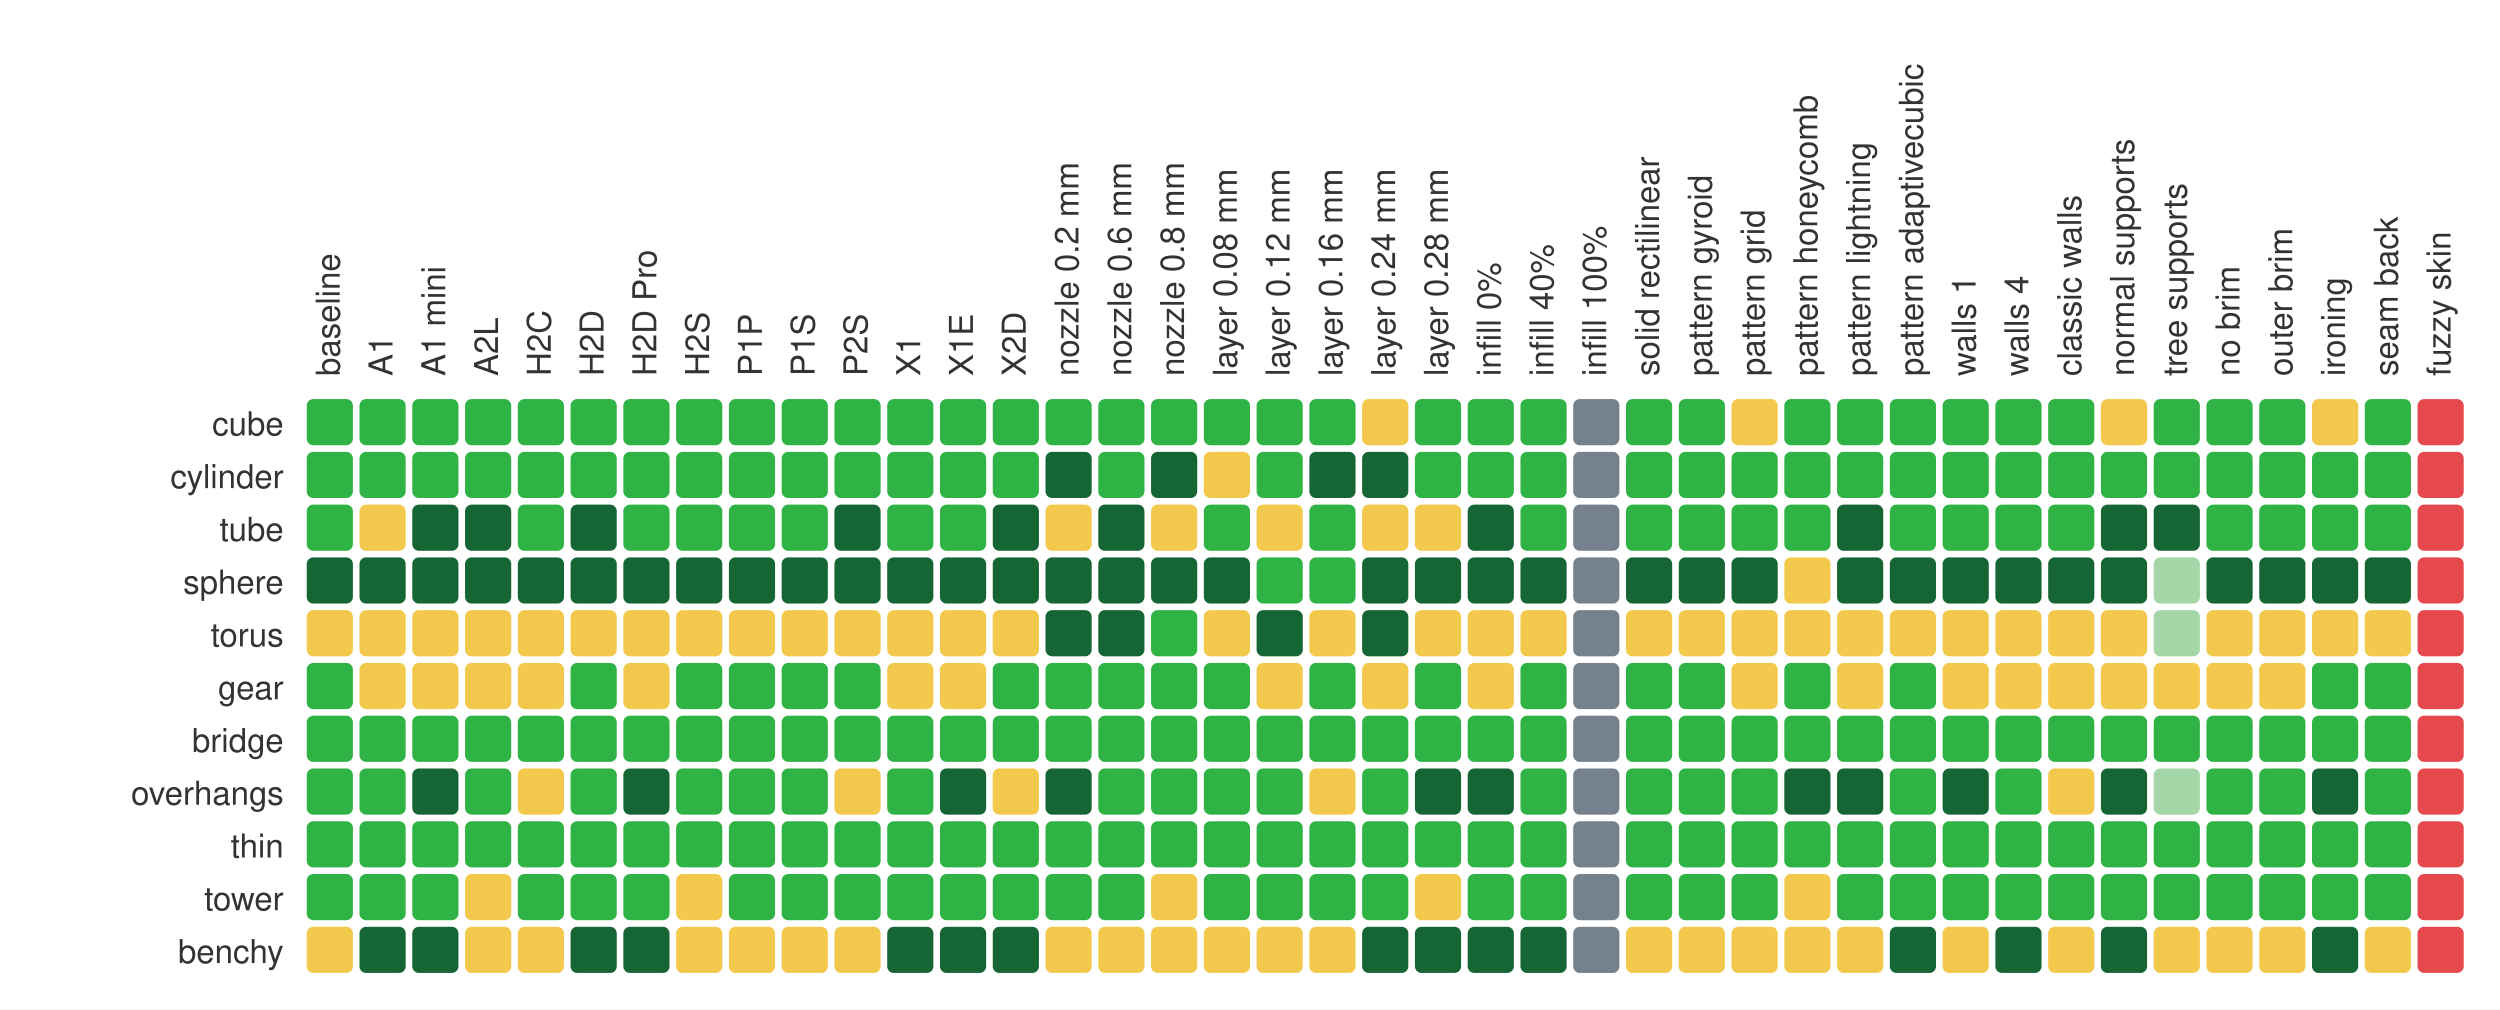
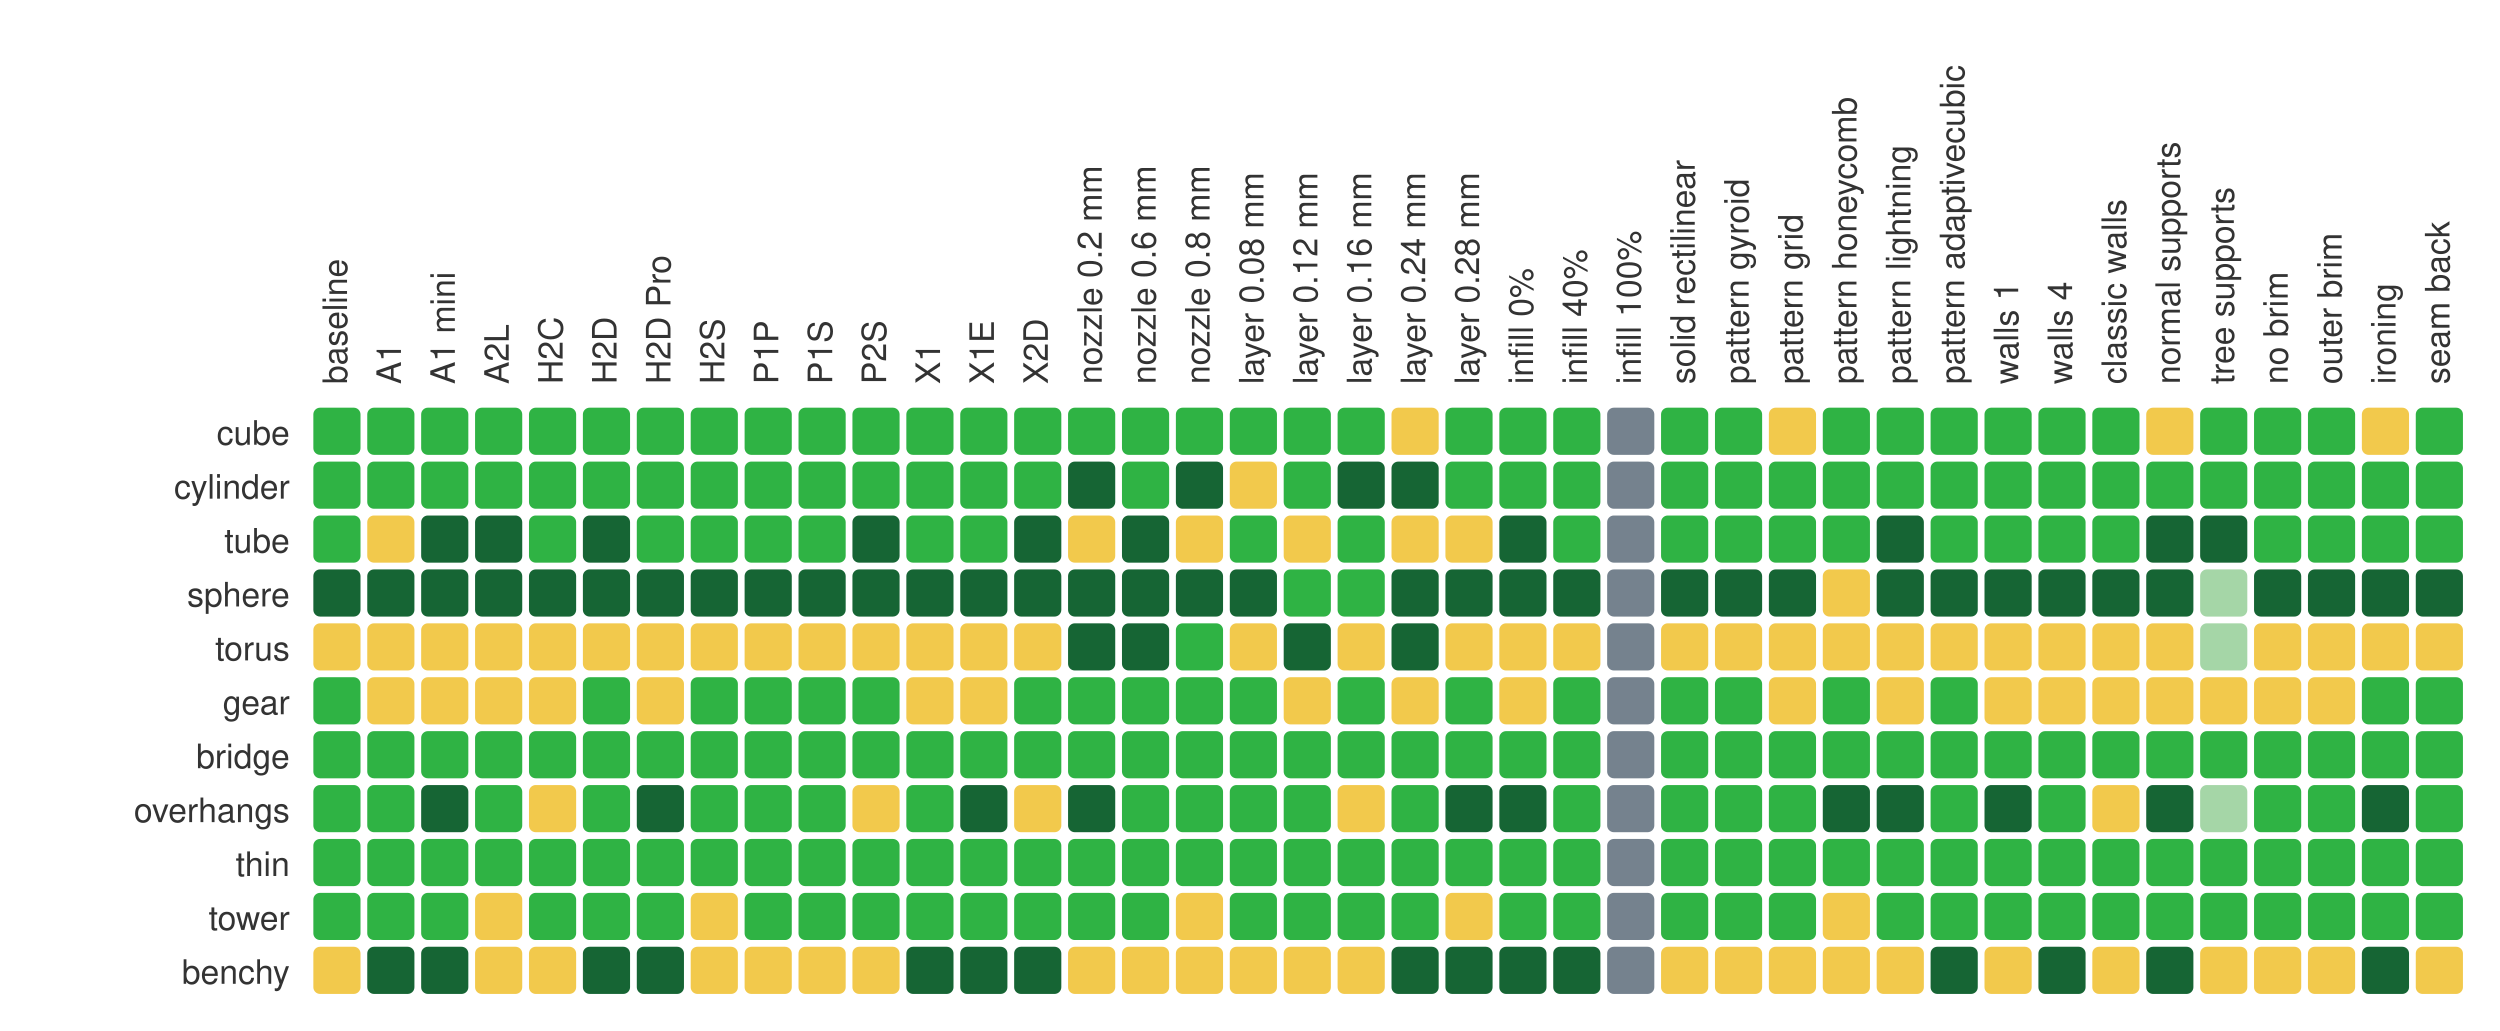
- <svg xmlns="http://www.w3.org/2000/svg" width="758" height="306" font-family="Helvetica,Arial,sans-serif" font-size="10">
-   <rect width="758" height="306" fill="white" />
+ <svg xmlns="http://www.w3.org/2000/svg" width="742" height="306" font-family="Helvetica,Arial,sans-serif" font-size="10">
+   <rect width="742" height="306" fill="white" />
  <text transform="translate(103.0,114) rotate(-90)" fill="#333">baseline</text>
  <text transform="translate(119.0,114) rotate(-90)" fill="#333">A1</text>
  <text transform="translate(135.0,114) rotate(-90)" fill="#333">A1 mini</text>
  <text transform="translate(151.0,114) rotate(-90)" fill="#333">A2L</text>
  <text transform="translate(167.0,114) rotate(-90)" fill="#333">H2C</text>
  <text transform="translate(183.0,114) rotate(-90)" fill="#333">H2D</text>
  <text transform="translate(199.0,114) rotate(-90)" fill="#333">H2D Pro</text>
  <text transform="translate(215.0,114) rotate(-90)" fill="#333">H2S</text>
  <text transform="translate(231.0,114) rotate(-90)" fill="#333">P1P</text>
  <text transform="translate(247.0,114) rotate(-90)" fill="#333">P1S</text>
  <text transform="translate(263.0,114) rotate(-90)" fill="#333">P2S</text>
  <text transform="translate(279.0,114) rotate(-90)" fill="#333">X1</text>
  <text transform="translate(295.0,114) rotate(-90)" fill="#333">X1E</text>
  <text transform="translate(311.0,114) rotate(-90)" fill="#333">X2D</text>
  <text transform="translate(327.0,114) rotate(-90)" fill="#333">nozzle 0.2 mm</text>
  <text transform="translate(343.0,114) rotate(-90)" fill="#333">nozzle 0.6 mm</text>
  <text transform="translate(359.0,114) rotate(-90)" fill="#333">nozzle 0.8 mm</text>
  <text transform="translate(375.0,114) rotate(-90)" fill="#333">layer 0.08 mm</text>
  <text transform="translate(391.0,114) rotate(-90)" fill="#333">layer 0.12 mm</text>
  <text transform="translate(407.0,114) rotate(-90)" fill="#333">layer 0.16 mm</text>
  <text transform="translate(423.0,114) rotate(-90)" fill="#333">layer 0.24 mm</text>
  <text transform="translate(439.0,114) rotate(-90)" fill="#333">layer 0.28 mm</text>
  <text transform="translate(455.0,114) rotate(-90)" fill="#333">infill 0%</text>
  <text transform="translate(471.0,114) rotate(-90)" fill="#333">infill 40%</text>
  <text transform="translate(487.0,114) rotate(-90)" fill="#333">infill 100%</text>
  <text transform="translate(503.0,114) rotate(-90)" fill="#333">solid rectilinear</text>
  <text transform="translate(519.0,114) rotate(-90)" fill="#333">pattern gyroid</text>
  <text transform="translate(535.0,114) rotate(-90)" fill="#333">pattern grid</text>
  <text transform="translate(551.0,114) rotate(-90)" fill="#333">pattern honeycomb</text>
  <text transform="translate(567.0,114) rotate(-90)" fill="#333">pattern lightning</text>
  <text transform="translate(583.0,114) rotate(-90)" fill="#333">pattern adaptivecubic</text>
  <text transform="translate(599.0,114) rotate(-90)" fill="#333">walls 1</text>
  <text transform="translate(615.0,114) rotate(-90)" fill="#333">walls 4</text>
  <text transform="translate(631.0,114) rotate(-90)" fill="#333">classic walls</text>
  <text transform="translate(647.0,114) rotate(-90)" fill="#333">normal supports</text>
  <text transform="translate(663.0,114) rotate(-90)" fill="#333">tree supports</text>
  <text transform="translate(679.0,114) rotate(-90)" fill="#333">no brim</text>
  <text transform="translate(695.0,114) rotate(-90)" fill="#333">outer brim</text>
  <text transform="translate(711.0,114) rotate(-90)" fill="#333">ironing</text>
  <text transform="translate(727.0,114) rotate(-90)" fill="#333">seam back</text>
-   <text transform="translate(743.0,114) rotate(-90)" fill="#333">fuzzy skin</text>
  <text x="86" y="132" text-anchor="end" fill="#333">cube</text>
  <rect x="93" y="121" width="14" height="14" rx="2" fill="#2FB344" />
  <rect x="109" y="121" width="14" height="14" rx="2" fill="#2FB344" />
  <rect x="125" y="121" width="14" height="14" rx="2" fill="#2FB344" />
  <rect x="141" y="121" width="14" height="14" rx="2" fill="#2FB344" />
  <rect x="157" y="121" width="14" height="14" rx="2" fill="#2FB344" />
  <rect x="173" y="121" width="14" height="14" rx="2" fill="#2FB344" />
  <rect x="189" y="121" width="14" height="14" rx="2" fill="#2FB344" />
  <rect x="205" y="121" width="14" height="14" rx="2" fill="#2FB344" />
  <rect x="221" y="121" width="14" height="14" rx="2" fill="#2FB344" />
  <rect x="237" y="121" width="14" height="14" rx="2" fill="#2FB344" />
  <rect x="253" y="121" width="14" height="14" rx="2" fill="#2FB344" />
  <rect x="269" y="121" width="14" height="14" rx="2" fill="#2FB344" />
  <rect x="285" y="121" width="14" height="14" rx="2" fill="#2FB344" />
  <rect x="301" y="121" width="14" height="14" rx="2" fill="#2FB344" />
  <rect x="317" y="121" width="14" height="14" rx="2" fill="#2FB344" />
  <rect x="333" y="121" width="14" height="14" rx="2" fill="#2FB344" />
  <rect x="349" y="121" width="14" height="14" rx="2" fill="#2FB344" />
  <rect x="365" y="121" width="14" height="14" rx="2" fill="#2FB344" />
  <rect x="381" y="121" width="14" height="14" rx="2" fill="#2FB344" />
  <rect x="397" y="121" width="14" height="14" rx="2" fill="#2FB344" />
  <rect x="413" y="121" width="14" height="14" rx="2" fill="#F2C94C" />
  <rect x="429" y="121" width="14" height="14" rx="2" fill="#2FB344" />
  <rect x="445" y="121" width="14" height="14" rx="2" fill="#2FB344" />
  <rect x="461" y="121" width="14" height="14" rx="2" fill="#2FB344" />
  <rect x="477" y="121" width="14" height="14" rx="2" fill="#75828E" />
  <rect x="493" y="121" width="14" height="14" rx="2" fill="#2FB344" />
  <rect x="509" y="121" width="14" height="14" rx="2" fill="#2FB344" />
  <rect x="525" y="121" width="14" height="14" rx="2" fill="#F2C94C" />
  <rect x="541" y="121" width="14" height="14" rx="2" fill="#2FB344" />
  <rect x="557" y="121" width="14" height="14" rx="2" fill="#2FB344" />
  <rect x="573" y="121" width="14" height="14" rx="2" fill="#2FB344" />
  <rect x="589" y="121" width="14" height="14" rx="2" fill="#2FB344" />
  <rect x="605" y="121" width="14" height="14" rx="2" fill="#2FB344" />
  <rect x="621" y="121" width="14" height="14" rx="2" fill="#2FB344" />
  <rect x="637" y="121" width="14" height="14" rx="2" fill="#F2C94C" />
  <rect x="653" y="121" width="14" height="14" rx="2" fill="#2FB344" />
  <rect x="669" y="121" width="14" height="14" rx="2" fill="#2FB344" />
  <rect x="685" y="121" width="14" height="14" rx="2" fill="#2FB344" />
  <rect x="701" y="121" width="14" height="14" rx="2" fill="#F2C94C" />
  <rect x="717" y="121" width="14" height="14" rx="2" fill="#2FB344" />
-   <rect x="733" y="121" width="14" height="14" rx="2" fill="#E5484D" />
  <text x="86" y="148" text-anchor="end" fill="#333">cylinder</text>
  <rect x="93" y="137" width="14" height="14" rx="2" fill="#2FB344" />
  <rect x="109" y="137" width="14" height="14" rx="2" fill="#2FB344" />
  <rect x="125" y="137" width="14" height="14" rx="2" fill="#2FB344" />
  <rect x="141" y="137" width="14" height="14" rx="2" fill="#2FB344" />
  <rect x="157" y="137" width="14" height="14" rx="2" fill="#2FB344" />
  <rect x="173" y="137" width="14" height="14" rx="2" fill="#2FB344" />
  <rect x="189" y="137" width="14" height="14" rx="2" fill="#2FB344" />
  <rect x="205" y="137" width="14" height="14" rx="2" fill="#2FB344" />
  <rect x="221" y="137" width="14" height="14" rx="2" fill="#2FB344" />
  <rect x="237" y="137" width="14" height="14" rx="2" fill="#2FB344" />
  <rect x="253" y="137" width="14" height="14" rx="2" fill="#2FB344" />
  <rect x="269" y="137" width="14" height="14" rx="2" fill="#2FB344" />
  <rect x="285" y="137" width="14" height="14" rx="2" fill="#2FB344" />
  <rect x="301" y="137" width="14" height="14" rx="2" fill="#2FB344" />
  <rect x="317" y="137" width="14" height="14" rx="2" fill="#166534" />
  <rect x="333" y="137" width="14" height="14" rx="2" fill="#2FB344" />
  <rect x="349" y="137" width="14" height="14" rx="2" fill="#166534" />
  <rect x="365" y="137" width="14" height="14" rx="2" fill="#F2C94C" />
  <rect x="381" y="137" width="14" height="14" rx="2" fill="#2FB344" />
  <rect x="397" y="137" width="14" height="14" rx="2" fill="#166534" />
  <rect x="413" y="137" width="14" height="14" rx="2" fill="#166534" />
  <rect x="429" y="137" width="14" height="14" rx="2" fill="#2FB344" />
  <rect x="445" y="137" width="14" height="14" rx="2" fill="#2FB344" />
  <rect x="461" y="137" width="14" height="14" rx="2" fill="#2FB344" />
  <rect x="477" y="137" width="14" height="14" rx="2" fill="#75828E" />
  <rect x="493" y="137" width="14" height="14" rx="2" fill="#2FB344" />
  <rect x="509" y="137" width="14" height="14" rx="2" fill="#2FB344" />
  <rect x="525" y="137" width="14" height="14" rx="2" fill="#2FB344" />
  <rect x="541" y="137" width="14" height="14" rx="2" fill="#2FB344" />
  <rect x="557" y="137" width="14" height="14" rx="2" fill="#2FB344" />
  <rect x="573" y="137" width="14" height="14" rx="2" fill="#2FB344" />
  <rect x="589" y="137" width="14" height="14" rx="2" fill="#2FB344" />
  <rect x="605" y="137" width="14" height="14" rx="2" fill="#2FB344" />
  <rect x="621" y="137" width="14" height="14" rx="2" fill="#2FB344" />
  <rect x="637" y="137" width="14" height="14" rx="2" fill="#2FB344" />
  <rect x="653" y="137" width="14" height="14" rx="2" fill="#2FB344" />
  <rect x="669" y="137" width="14" height="14" rx="2" fill="#2FB344" />
  <rect x="685" y="137" width="14" height="14" rx="2" fill="#2FB344" />
  <rect x="701" y="137" width="14" height="14" rx="2" fill="#2FB344" />
  <rect x="717" y="137" width="14" height="14" rx="2" fill="#2FB344" />
-   <rect x="733" y="137" width="14" height="14" rx="2" fill="#E5484D" />
  <text x="86" y="164" text-anchor="end" fill="#333">tube</text>
  <rect x="93" y="153" width="14" height="14" rx="2" fill="#2FB344" />
  <rect x="109" y="153" width="14" height="14" rx="2" fill="#F2C94C" />
  <rect x="125" y="153" width="14" height="14" rx="2" fill="#166534" />
  <rect x="141" y="153" width="14" height="14" rx="2" fill="#166534" />
  <rect x="157" y="153" width="14" height="14" rx="2" fill="#2FB344" />
  <rect x="173" y="153" width="14" height="14" rx="2" fill="#166534" />
  <rect x="189" y="153" width="14" height="14" rx="2" fill="#2FB344" />
  <rect x="205" y="153" width="14" height="14" rx="2" fill="#2FB344" />
  <rect x="221" y="153" width="14" height="14" rx="2" fill="#2FB344" />
  <rect x="237" y="153" width="14" height="14" rx="2" fill="#2FB344" />
  <rect x="253" y="153" width="14" height="14" rx="2" fill="#166534" />
  <rect x="269" y="153" width="14" height="14" rx="2" fill="#2FB344" />
  <rect x="285" y="153" width="14" height="14" rx="2" fill="#2FB344" />
  <rect x="301" y="153" width="14" height="14" rx="2" fill="#166534" />
  <rect x="317" y="153" width="14" height="14" rx="2" fill="#F2C94C" />
  <rect x="333" y="153" width="14" height="14" rx="2" fill="#166534" />
  <rect x="349" y="153" width="14" height="14" rx="2" fill="#F2C94C" />
  <rect x="365" y="153" width="14" height="14" rx="2" fill="#2FB344" />
  <rect x="381" y="153" width="14" height="14" rx="2" fill="#F2C94C" />
  <rect x="397" y="153" width="14" height="14" rx="2" fill="#2FB344" />
  <rect x="413" y="153" width="14" height="14" rx="2" fill="#F2C94C" />
  <rect x="429" y="153" width="14" height="14" rx="2" fill="#F2C94C" />
  <rect x="445" y="153" width="14" height="14" rx="2" fill="#166534" />
  <rect x="461" y="153" width="14" height="14" rx="2" fill="#2FB344" />
  <rect x="477" y="153" width="14" height="14" rx="2" fill="#75828E" />
  <rect x="493" y="153" width="14" height="14" rx="2" fill="#2FB344" />
  <rect x="509" y="153" width="14" height="14" rx="2" fill="#2FB344" />
  <rect x="525" y="153" width="14" height="14" rx="2" fill="#2FB344" />
  <rect x="541" y="153" width="14" height="14" rx="2" fill="#2FB344" />
  <rect x="557" y="153" width="14" height="14" rx="2" fill="#166534" />
  <rect x="573" y="153" width="14" height="14" rx="2" fill="#2FB344" />
  <rect x="589" y="153" width="14" height="14" rx="2" fill="#2FB344" />
  <rect x="605" y="153" width="14" height="14" rx="2" fill="#2FB344" />
  <rect x="621" y="153" width="14" height="14" rx="2" fill="#2FB344" />
  <rect x="637" y="153" width="14" height="14" rx="2" fill="#166534" />
  <rect x="653" y="153" width="14" height="14" rx="2" fill="#166534" />
  <rect x="669" y="153" width="14" height="14" rx="2" fill="#2FB344" />
  <rect x="685" y="153" width="14" height="14" rx="2" fill="#2FB344" />
  <rect x="701" y="153" width="14" height="14" rx="2" fill="#2FB344" />
  <rect x="717" y="153" width="14" height="14" rx="2" fill="#2FB344" />
-   <rect x="733" y="153" width="14" height="14" rx="2" fill="#E5484D" />
  <text x="86" y="180" text-anchor="end" fill="#333">sphere</text>
  <rect x="93" y="169" width="14" height="14" rx="2" fill="#166534" />
  <rect x="109" y="169" width="14" height="14" rx="2" fill="#166534" />
  <rect x="125" y="169" width="14" height="14" rx="2" fill="#166534" />
  <rect x="141" y="169" width="14" height="14" rx="2" fill="#166534" />
  <rect x="157" y="169" width="14" height="14" rx="2" fill="#166534" />
  <rect x="173" y="169" width="14" height="14" rx="2" fill="#166534" />
  <rect x="189" y="169" width="14" height="14" rx="2" fill="#166534" />
  <rect x="205" y="169" width="14" height="14" rx="2" fill="#166534" />
  <rect x="221" y="169" width="14" height="14" rx="2" fill="#166534" />
  <rect x="237" y="169" width="14" height="14" rx="2" fill="#166534" />
  <rect x="253" y="169" width="14" height="14" rx="2" fill="#166534" />
  <rect x="269" y="169" width="14" height="14" rx="2" fill="#166534" />
  <rect x="285" y="169" width="14" height="14" rx="2" fill="#166534" />
  <rect x="301" y="169" width="14" height="14" rx="2" fill="#166534" />
  <rect x="317" y="169" width="14" height="14" rx="2" fill="#166534" />
  <rect x="333" y="169" width="14" height="14" rx="2" fill="#166534" />
  <rect x="349" y="169" width="14" height="14" rx="2" fill="#166534" />
  <rect x="365" y="169" width="14" height="14" rx="2" fill="#166534" />
  <rect x="381" y="169" width="14" height="14" rx="2" fill="#2FB344" />
  <rect x="397" y="169" width="14" height="14" rx="2" fill="#2FB344" />
  <rect x="413" y="169" width="14" height="14" rx="2" fill="#166534" />
  <rect x="429" y="169" width="14" height="14" rx="2" fill="#166534" />
  <rect x="445" y="169" width="14" height="14" rx="2" fill="#166534" />
  <rect x="461" y="169" width="14" height="14" rx="2" fill="#166534" />
  <rect x="477" y="169" width="14" height="14" rx="2" fill="#75828E" />
  <rect x="493" y="169" width="14" height="14" rx="2" fill="#166534" />
  <rect x="509" y="169" width="14" height="14" rx="2" fill="#166534" />
  <rect x="525" y="169" width="14" height="14" rx="2" fill="#166534" />
  <rect x="541" y="169" width="14" height="14" rx="2" fill="#F2C94C" />
  <rect x="557" y="169" width="14" height="14" rx="2" fill="#166534" />
  <rect x="573" y="169" width="14" height="14" rx="2" fill="#166534" />
  <rect x="589" y="169" width="14" height="14" rx="2" fill="#166534" />
  <rect x="605" y="169" width="14" height="14" rx="2" fill="#166534" />
  <rect x="621" y="169" width="14" height="14" rx="2" fill="#166534" />
  <rect x="637" y="169" width="14" height="14" rx="2" fill="#166534" />
  <rect x="653" y="169" width="14" height="14" rx="2" fill="#A5D6A7" />
  <rect x="669" y="169" width="14" height="14" rx="2" fill="#166534" />
  <rect x="685" y="169" width="14" height="14" rx="2" fill="#166534" />
  <rect x="701" y="169" width="14" height="14" rx="2" fill="#166534" />
  <rect x="717" y="169" width="14" height="14" rx="2" fill="#166534" />
-   <rect x="733" y="169" width="14" height="14" rx="2" fill="#E5484D" />
  <text x="86" y="196" text-anchor="end" fill="#333">torus</text>
  <rect x="93" y="185" width="14" height="14" rx="2" fill="#F2C94C" />
  <rect x="109" y="185" width="14" height="14" rx="2" fill="#F2C94C" />
  <rect x="125" y="185" width="14" height="14" rx="2" fill="#F2C94C" />
  <rect x="141" y="185" width="14" height="14" rx="2" fill="#F2C94C" />
  <rect x="157" y="185" width="14" height="14" rx="2" fill="#F2C94C" />
  <rect x="173" y="185" width="14" height="14" rx="2" fill="#F2C94C" />
  <rect x="189" y="185" width="14" height="14" rx="2" fill="#F2C94C" />
  <rect x="205" y="185" width="14" height="14" rx="2" fill="#F2C94C" />
  <rect x="221" y="185" width="14" height="14" rx="2" fill="#F2C94C" />
  <rect x="237" y="185" width="14" height="14" rx="2" fill="#F2C94C" />
  <rect x="253" y="185" width="14" height="14" rx="2" fill="#F2C94C" />
  <rect x="269" y="185" width="14" height="14" rx="2" fill="#F2C94C" />
  <rect x="285" y="185" width="14" height="14" rx="2" fill="#F2C94C" />
  <rect x="301" y="185" width="14" height="14" rx="2" fill="#F2C94C" />
  <rect x="317" y="185" width="14" height="14" rx="2" fill="#166534" />
  <rect x="333" y="185" width="14" height="14" rx="2" fill="#166534" />
  <rect x="349" y="185" width="14" height="14" rx="2" fill="#2FB344" />
  <rect x="365" y="185" width="14" height="14" rx="2" fill="#F2C94C" />
  <rect x="381" y="185" width="14" height="14" rx="2" fill="#166534" />
  <rect x="397" y="185" width="14" height="14" rx="2" fill="#F2C94C" />
  <rect x="413" y="185" width="14" height="14" rx="2" fill="#166534" />
  <rect x="429" y="185" width="14" height="14" rx="2" fill="#F2C94C" />
  <rect x="445" y="185" width="14" height="14" rx="2" fill="#F2C94C" />
  <rect x="461" y="185" width="14" height="14" rx="2" fill="#F2C94C" />
  <rect x="477" y="185" width="14" height="14" rx="2" fill="#75828E" />
  <rect x="493" y="185" width="14" height="14" rx="2" fill="#F2C94C" />
  <rect x="509" y="185" width="14" height="14" rx="2" fill="#F2C94C" />
  <rect x="525" y="185" width="14" height="14" rx="2" fill="#F2C94C" />
  <rect x="541" y="185" width="14" height="14" rx="2" fill="#F2C94C" />
  <rect x="557" y="185" width="14" height="14" rx="2" fill="#F2C94C" />
  <rect x="573" y="185" width="14" height="14" rx="2" fill="#F2C94C" />
  <rect x="589" y="185" width="14" height="14" rx="2" fill="#F2C94C" />
  <rect x="605" y="185" width="14" height="14" rx="2" fill="#F2C94C" />
  <rect x="621" y="185" width="14" height="14" rx="2" fill="#F2C94C" />
  <rect x="637" y="185" width="14" height="14" rx="2" fill="#F2C94C" />
  <rect x="653" y="185" width="14" height="14" rx="2" fill="#A5D6A7" />
  <rect x="669" y="185" width="14" height="14" rx="2" fill="#F2C94C" />
  <rect x="685" y="185" width="14" height="14" rx="2" fill="#F2C94C" />
  <rect x="701" y="185" width="14" height="14" rx="2" fill="#F2C94C" />
  <rect x="717" y="185" width="14" height="14" rx="2" fill="#F2C94C" />
-   <rect x="733" y="185" width="14" height="14" rx="2" fill="#E5484D" />
  <text x="86" y="212" text-anchor="end" fill="#333">gear</text>
  <rect x="93" y="201" width="14" height="14" rx="2" fill="#2FB344" />
  <rect x="109" y="201" width="14" height="14" rx="2" fill="#F2C94C" />
  <rect x="125" y="201" width="14" height="14" rx="2" fill="#F2C94C" />
  <rect x="141" y="201" width="14" height="14" rx="2" fill="#F2C94C" />
  <rect x="157" y="201" width="14" height="14" rx="2" fill="#F2C94C" />
  <rect x="173" y="201" width="14" height="14" rx="2" fill="#2FB344" />
  <rect x="189" y="201" width="14" height="14" rx="2" fill="#F2C94C" />
  <rect x="205" y="201" width="14" height="14" rx="2" fill="#2FB344" />
  <rect x="221" y="201" width="14" height="14" rx="2" fill="#2FB344" />
  <rect x="237" y="201" width="14" height="14" rx="2" fill="#2FB344" />
  <rect x="253" y="201" width="14" height="14" rx="2" fill="#2FB344" />
  <rect x="269" y="201" width="14" height="14" rx="2" fill="#F2C94C" />
  <rect x="285" y="201" width="14" height="14" rx="2" fill="#F2C94C" />
  <rect x="301" y="201" width="14" height="14" rx="2" fill="#2FB344" />
  <rect x="317" y="201" width="14" height="14" rx="2" fill="#2FB344" />
  <rect x="333" y="201" width="14" height="14" rx="2" fill="#2FB344" />
  <rect x="349" y="201" width="14" height="14" rx="2" fill="#2FB344" />
  <rect x="365" y="201" width="14" height="14" rx="2" fill="#2FB344" />
  <rect x="381" y="201" width="14" height="14" rx="2" fill="#F2C94C" />
  <rect x="397" y="201" width="14" height="14" rx="2" fill="#2FB344" />
  <rect x="413" y="201" width="14" height="14" rx="2" fill="#F2C94C" />
  <rect x="429" y="201" width="14" height="14" rx="2" fill="#2FB344" />
  <rect x="445" y="201" width="14" height="14" rx="2" fill="#F2C94C" />
  <rect x="461" y="201" width="14" height="14" rx="2" fill="#2FB344" />
  <rect x="477" y="201" width="14" height="14" rx="2" fill="#75828E" />
  <rect x="493" y="201" width="14" height="14" rx="2" fill="#2FB344" />
  <rect x="509" y="201" width="14" height="14" rx="2" fill="#2FB344" />
  <rect x="525" y="201" width="14" height="14" rx="2" fill="#F2C94C" />
  <rect x="541" y="201" width="14" height="14" rx="2" fill="#2FB344" />
  <rect x="557" y="201" width="14" height="14" rx="2" fill="#F2C94C" />
  <rect x="573" y="201" width="14" height="14" rx="2" fill="#2FB344" />
  <rect x="589" y="201" width="14" height="14" rx="2" fill="#F2C94C" />
  <rect x="605" y="201" width="14" height="14" rx="2" fill="#F2C94C" />
  <rect x="621" y="201" width="14" height="14" rx="2" fill="#F2C94C" />
  <rect x="637" y="201" width="14" height="14" rx="2" fill="#F2C94C" />
  <rect x="653" y="201" width="14" height="14" rx="2" fill="#F2C94C" />
  <rect x="669" y="201" width="14" height="14" rx="2" fill="#F2C94C" />
  <rect x="685" y="201" width="14" height="14" rx="2" fill="#F2C94C" />
  <rect x="701" y="201" width="14" height="14" rx="2" fill="#2FB344" />
  <rect x="717" y="201" width="14" height="14" rx="2" fill="#2FB344" />
-   <rect x="733" y="201" width="14" height="14" rx="2" fill="#E5484D" />
  <text x="86" y="228" text-anchor="end" fill="#333">bridge</text>
  <rect x="93" y="217" width="14" height="14" rx="2" fill="#2FB344" />
  <rect x="109" y="217" width="14" height="14" rx="2" fill="#2FB344" />
  <rect x="125" y="217" width="14" height="14" rx="2" fill="#2FB344" />
  <rect x="141" y="217" width="14" height="14" rx="2" fill="#2FB344" />
  <rect x="157" y="217" width="14" height="14" rx="2" fill="#2FB344" />
  <rect x="173" y="217" width="14" height="14" rx="2" fill="#2FB344" />
  <rect x="189" y="217" width="14" height="14" rx="2" fill="#2FB344" />
  <rect x="205" y="217" width="14" height="14" rx="2" fill="#2FB344" />
  <rect x="221" y="217" width="14" height="14" rx="2" fill="#2FB344" />
  <rect x="237" y="217" width="14" height="14" rx="2" fill="#2FB344" />
  <rect x="253" y="217" width="14" height="14" rx="2" fill="#2FB344" />
  <rect x="269" y="217" width="14" height="14" rx="2" fill="#2FB344" />
  <rect x="285" y="217" width="14" height="14" rx="2" fill="#2FB344" />
  <rect x="301" y="217" width="14" height="14" rx="2" fill="#2FB344" />
  <rect x="317" y="217" width="14" height="14" rx="2" fill="#2FB344" />
  <rect x="333" y="217" width="14" height="14" rx="2" fill="#2FB344" />
  <rect x="349" y="217" width="14" height="14" rx="2" fill="#2FB344" />
  <rect x="365" y="217" width="14" height="14" rx="2" fill="#2FB344" />
  <rect x="381" y="217" width="14" height="14" rx="2" fill="#2FB344" />
  <rect x="397" y="217" width="14" height="14" rx="2" fill="#2FB344" />
  <rect x="413" y="217" width="14" height="14" rx="2" fill="#2FB344" />
  <rect x="429" y="217" width="14" height="14" rx="2" fill="#2FB344" />
  <rect x="445" y="217" width="14" height="14" rx="2" fill="#2FB344" />
  <rect x="461" y="217" width="14" height="14" rx="2" fill="#2FB344" />
  <rect x="477" y="217" width="14" height="14" rx="2" fill="#75828E" />
  <rect x="493" y="217" width="14" height="14" rx="2" fill="#2FB344" />
  <rect x="509" y="217" width="14" height="14" rx="2" fill="#2FB344" />
  <rect x="525" y="217" width="14" height="14" rx="2" fill="#2FB344" />
  <rect x="541" y="217" width="14" height="14" rx="2" fill="#2FB344" />
  <rect x="557" y="217" width="14" height="14" rx="2" fill="#2FB344" />
  <rect x="573" y="217" width="14" height="14" rx="2" fill="#2FB344" />
  <rect x="589" y="217" width="14" height="14" rx="2" fill="#2FB344" />
  <rect x="605" y="217" width="14" height="14" rx="2" fill="#2FB344" />
  <rect x="621" y="217" width="14" height="14" rx="2" fill="#2FB344" />
  <rect x="637" y="217" width="14" height="14" rx="2" fill="#2FB344" />
  <rect x="653" y="217" width="14" height="14" rx="2" fill="#2FB344" />
  <rect x="669" y="217" width="14" height="14" rx="2" fill="#2FB344" />
  <rect x="685" y="217" width="14" height="14" rx="2" fill="#2FB344" />
  <rect x="701" y="217" width="14" height="14" rx="2" fill="#2FB344" />
  <rect x="717" y="217" width="14" height="14" rx="2" fill="#2FB344" />
-   <rect x="733" y="217" width="14" height="14" rx="2" fill="#E5484D" />
  <text x="86" y="244" text-anchor="end" fill="#333">overhangs</text>
  <rect x="93" y="233" width="14" height="14" rx="2" fill="#2FB344" />
  <rect x="109" y="233" width="14" height="14" rx="2" fill="#2FB344" />
  <rect x="125" y="233" width="14" height="14" rx="2" fill="#166534" />
  <rect x="141" y="233" width="14" height="14" rx="2" fill="#2FB344" />
  <rect x="157" y="233" width="14" height="14" rx="2" fill="#F2C94C" />
  <rect x="173" y="233" width="14" height="14" rx="2" fill="#2FB344" />
  <rect x="189" y="233" width="14" height="14" rx="2" fill="#166534" />
  <rect x="205" y="233" width="14" height="14" rx="2" fill="#2FB344" />
  <rect x="221" y="233" width="14" height="14" rx="2" fill="#2FB344" />
  <rect x="237" y="233" width="14" height="14" rx="2" fill="#2FB344" />
  <rect x="253" y="233" width="14" height="14" rx="2" fill="#F2C94C" />
  <rect x="269" y="233" width="14" height="14" rx="2" fill="#2FB344" />
  <rect x="285" y="233" width="14" height="14" rx="2" fill="#166534" />
  <rect x="301" y="233" width="14" height="14" rx="2" fill="#F2C94C" />
  <rect x="317" y="233" width="14" height="14" rx="2" fill="#166534" />
  <rect x="333" y="233" width="14" height="14" rx="2" fill="#2FB344" />
  <rect x="349" y="233" width="14" height="14" rx="2" fill="#2FB344" />
  <rect x="365" y="233" width="14" height="14" rx="2" fill="#2FB344" />
  <rect x="381" y="233" width="14" height="14" rx="2" fill="#2FB344" />
  <rect x="397" y="233" width="14" height="14" rx="2" fill="#F2C94C" />
  <rect x="413" y="233" width="14" height="14" rx="2" fill="#2FB344" />
  <rect x="429" y="233" width="14" height="14" rx="2" fill="#166534" />
  <rect x="445" y="233" width="14" height="14" rx="2" fill="#166534" />
  <rect x="461" y="233" width="14" height="14" rx="2" fill="#2FB344" />
  <rect x="477" y="233" width="14" height="14" rx="2" fill="#75828E" />
  <rect x="493" y="233" width="14" height="14" rx="2" fill="#2FB344" />
  <rect x="509" y="233" width="14" height="14" rx="2" fill="#2FB344" />
  <rect x="525" y="233" width="14" height="14" rx="2" fill="#2FB344" />
  <rect x="541" y="233" width="14" height="14" rx="2" fill="#166534" />
  <rect x="557" y="233" width="14" height="14" rx="2" fill="#166534" />
  <rect x="573" y="233" width="14" height="14" rx="2" fill="#2FB344" />
  <rect x="589" y="233" width="14" height="14" rx="2" fill="#166534" />
  <rect x="605" y="233" width="14" height="14" rx="2" fill="#2FB344" />
  <rect x="621" y="233" width="14" height="14" rx="2" fill="#F2C94C" />
  <rect x="637" y="233" width="14" height="14" rx="2" fill="#166534" />
  <rect x="653" y="233" width="14" height="14" rx="2" fill="#A5D6A7" />
  <rect x="669" y="233" width="14" height="14" rx="2" fill="#2FB344" />
  <rect x="685" y="233" width="14" height="14" rx="2" fill="#2FB344" />
  <rect x="701" y="233" width="14" height="14" rx="2" fill="#166534" />
  <rect x="717" y="233" width="14" height="14" rx="2" fill="#2FB344" />
-   <rect x="733" y="233" width="14" height="14" rx="2" fill="#E5484D" />
  <text x="86" y="260" text-anchor="end" fill="#333">thin</text>
  <rect x="93" y="249" width="14" height="14" rx="2" fill="#2FB344" />
  <rect x="109" y="249" width="14" height="14" rx="2" fill="#2FB344" />
  <rect x="125" y="249" width="14" height="14" rx="2" fill="#2FB344" />
  <rect x="141" y="249" width="14" height="14" rx="2" fill="#2FB344" />
  <rect x="157" y="249" width="14" height="14" rx="2" fill="#2FB344" />
  <rect x="173" y="249" width="14" height="14" rx="2" fill="#2FB344" />
  <rect x="189" y="249" width="14" height="14" rx="2" fill="#2FB344" />
  <rect x="205" y="249" width="14" height="14" rx="2" fill="#2FB344" />
  <rect x="221" y="249" width="14" height="14" rx="2" fill="#2FB344" />
  <rect x="237" y="249" width="14" height="14" rx="2" fill="#2FB344" />
  <rect x="253" y="249" width="14" height="14" rx="2" fill="#2FB344" />
  <rect x="269" y="249" width="14" height="14" rx="2" fill="#2FB344" />
  <rect x="285" y="249" width="14" height="14" rx="2" fill="#2FB344" />
  <rect x="301" y="249" width="14" height="14" rx="2" fill="#2FB344" />
  <rect x="317" y="249" width="14" height="14" rx="2" fill="#2FB344" />
  <rect x="333" y="249" width="14" height="14" rx="2" fill="#2FB344" />
  <rect x="349" y="249" width="14" height="14" rx="2" fill="#2FB344" />
  <rect x="365" y="249" width="14" height="14" rx="2" fill="#2FB344" />
  <rect x="381" y="249" width="14" height="14" rx="2" fill="#2FB344" />
  <rect x="397" y="249" width="14" height="14" rx="2" fill="#2FB344" />
  <rect x="413" y="249" width="14" height="14" rx="2" fill="#2FB344" />
  <rect x="429" y="249" width="14" height="14" rx="2" fill="#2FB344" />
  <rect x="445" y="249" width="14" height="14" rx="2" fill="#2FB344" />
  <rect x="461" y="249" width="14" height="14" rx="2" fill="#2FB344" />
  <rect x="477" y="249" width="14" height="14" rx="2" fill="#75828E" />
  <rect x="493" y="249" width="14" height="14" rx="2" fill="#2FB344" />
  <rect x="509" y="249" width="14" height="14" rx="2" fill="#2FB344" />
  <rect x="525" y="249" width="14" height="14" rx="2" fill="#2FB344" />
  <rect x="541" y="249" width="14" height="14" rx="2" fill="#2FB344" />
  <rect x="557" y="249" width="14" height="14" rx="2" fill="#2FB344" />
  <rect x="573" y="249" width="14" height="14" rx="2" fill="#2FB344" />
  <rect x="589" y="249" width="14" height="14" rx="2" fill="#2FB344" />
  <rect x="605" y="249" width="14" height="14" rx="2" fill="#2FB344" />
  <rect x="621" y="249" width="14" height="14" rx="2" fill="#2FB344" />
  <rect x="637" y="249" width="14" height="14" rx="2" fill="#2FB344" />
  <rect x="653" y="249" width="14" height="14" rx="2" fill="#2FB344" />
  <rect x="669" y="249" width="14" height="14" rx="2" fill="#2FB344" />
  <rect x="685" y="249" width="14" height="14" rx="2" fill="#2FB344" />
  <rect x="701" y="249" width="14" height="14" rx="2" fill="#2FB344" />
  <rect x="717" y="249" width="14" height="14" rx="2" fill="#2FB344" />
-   <rect x="733" y="249" width="14" height="14" rx="2" fill="#E5484D" />
  <text x="86" y="276" text-anchor="end" fill="#333">tower</text>
  <rect x="93" y="265" width="14" height="14" rx="2" fill="#2FB344" />
  <rect x="109" y="265" width="14" height="14" rx="2" fill="#2FB344" />
  <rect x="125" y="265" width="14" height="14" rx="2" fill="#2FB344" />
  <rect x="141" y="265" width="14" height="14" rx="2" fill="#F2C94C" />
  <rect x="157" y="265" width="14" height="14" rx="2" fill="#2FB344" />
  <rect x="173" y="265" width="14" height="14" rx="2" fill="#2FB344" />
  <rect x="189" y="265" width="14" height="14" rx="2" fill="#2FB344" />
  <rect x="205" y="265" width="14" height="14" rx="2" fill="#F2C94C" />
  <rect x="221" y="265" width="14" height="14" rx="2" fill="#2FB344" />
  <rect x="237" y="265" width="14" height="14" rx="2" fill="#2FB344" />
  <rect x="253" y="265" width="14" height="14" rx="2" fill="#2FB344" />
  <rect x="269" y="265" width="14" height="14" rx="2" fill="#2FB344" />
  <rect x="285" y="265" width="14" height="14" rx="2" fill="#2FB344" />
  <rect x="301" y="265" width="14" height="14" rx="2" fill="#2FB344" />
  <rect x="317" y="265" width="14" height="14" rx="2" fill="#2FB344" />
  <rect x="333" y="265" width="14" height="14" rx="2" fill="#2FB344" />
  <rect x="349" y="265" width="14" height="14" rx="2" fill="#F2C94C" />
  <rect x="365" y="265" width="14" height="14" rx="2" fill="#2FB344" />
  <rect x="381" y="265" width="14" height="14" rx="2" fill="#2FB344" />
  <rect x="397" y="265" width="14" height="14" rx="2" fill="#2FB344" />
  <rect x="413" y="265" width="14" height="14" rx="2" fill="#2FB344" />
  <rect x="429" y="265" width="14" height="14" rx="2" fill="#F2C94C" />
  <rect x="445" y="265" width="14" height="14" rx="2" fill="#2FB344" />
  <rect x="461" y="265" width="14" height="14" rx="2" fill="#2FB344" />
  <rect x="477" y="265" width="14" height="14" rx="2" fill="#75828E" />
  <rect x="493" y="265" width="14" height="14" rx="2" fill="#2FB344" />
  <rect x="509" y="265" width="14" height="14" rx="2" fill="#2FB344" />
  <rect x="525" y="265" width="14" height="14" rx="2" fill="#2FB344" />
  <rect x="541" y="265" width="14" height="14" rx="2" fill="#F2C94C" />
  <rect x="557" y="265" width="14" height="14" rx="2" fill="#2FB344" />
  <rect x="573" y="265" width="14" height="14" rx="2" fill="#2FB344" />
  <rect x="589" y="265" width="14" height="14" rx="2" fill="#2FB344" />
  <rect x="605" y="265" width="14" height="14" rx="2" fill="#2FB344" />
  <rect x="621" y="265" width="14" height="14" rx="2" fill="#2FB344" />
  <rect x="637" y="265" width="14" height="14" rx="2" fill="#2FB344" />
  <rect x="653" y="265" width="14" height="14" rx="2" fill="#2FB344" />
  <rect x="669" y="265" width="14" height="14" rx="2" fill="#2FB344" />
  <rect x="685" y="265" width="14" height="14" rx="2" fill="#2FB344" />
  <rect x="701" y="265" width="14" height="14" rx="2" fill="#2FB344" />
  <rect x="717" y="265" width="14" height="14" rx="2" fill="#2FB344" />
-   <rect x="733" y="265" width="14" height="14" rx="2" fill="#E5484D" />
  <text x="86" y="292" text-anchor="end" fill="#333">benchy</text>
  <rect x="93" y="281" width="14" height="14" rx="2" fill="#F2C94C" />
  <rect x="109" y="281" width="14" height="14" rx="2" fill="#166534" />
  <rect x="125" y="281" width="14" height="14" rx="2" fill="#166534" />
  <rect x="141" y="281" width="14" height="14" rx="2" fill="#F2C94C" />
  <rect x="157" y="281" width="14" height="14" rx="2" fill="#F2C94C" />
  <rect x="173" y="281" width="14" height="14" rx="2" fill="#166534" />
  <rect x="189" y="281" width="14" height="14" rx="2" fill="#166534" />
  <rect x="205" y="281" width="14" height="14" rx="2" fill="#F2C94C" />
  <rect x="221" y="281" width="14" height="14" rx="2" fill="#F2C94C" />
  <rect x="237" y="281" width="14" height="14" rx="2" fill="#F2C94C" />
  <rect x="253" y="281" width="14" height="14" rx="2" fill="#F2C94C" />
  <rect x="269" y="281" width="14" height="14" rx="2" fill="#166534" />
  <rect x="285" y="281" width="14" height="14" rx="2" fill="#166534" />
  <rect x="301" y="281" width="14" height="14" rx="2" fill="#166534" />
  <rect x="317" y="281" width="14" height="14" rx="2" fill="#F2C94C" />
  <rect x="333" y="281" width="14" height="14" rx="2" fill="#F2C94C" />
  <rect x="349" y="281" width="14" height="14" rx="2" fill="#F2C94C" />
  <rect x="365" y="281" width="14" height="14" rx="2" fill="#F2C94C" />
  <rect x="381" y="281" width="14" height="14" rx="2" fill="#F2C94C" />
  <rect x="397" y="281" width="14" height="14" rx="2" fill="#F2C94C" />
  <rect x="413" y="281" width="14" height="14" rx="2" fill="#166534" />
  <rect x="429" y="281" width="14" height="14" rx="2" fill="#166534" />
  <rect x="445" y="281" width="14" height="14" rx="2" fill="#166534" />
  <rect x="461" y="281" width="14" height="14" rx="2" fill="#166534" />
  <rect x="477" y="281" width="14" height="14" rx="2" fill="#75828E" />
  <rect x="493" y="281" width="14" height="14" rx="2" fill="#F2C94C" />
  <rect x="509" y="281" width="14" height="14" rx="2" fill="#F2C94C" />
  <rect x="525" y="281" width="14" height="14" rx="2" fill="#F2C94C" />
  <rect x="541" y="281" width="14" height="14" rx="2" fill="#F2C94C" />
  <rect x="557" y="281" width="14" height="14" rx="2" fill="#F2C94C" />
  <rect x="573" y="281" width="14" height="14" rx="2" fill="#166534" />
  <rect x="589" y="281" width="14" height="14" rx="2" fill="#F2C94C" />
  <rect x="605" y="281" width="14" height="14" rx="2" fill="#166534" />
  <rect x="621" y="281" width="14" height="14" rx="2" fill="#F2C94C" />
  <rect x="637" y="281" width="14" height="14" rx="2" fill="#166534" />
  <rect x="653" y="281" width="14" height="14" rx="2" fill="#F2C94C" />
  <rect x="669" y="281" width="14" height="14" rx="2" fill="#F2C94C" />
  <rect x="685" y="281" width="14" height="14" rx="2" fill="#F2C94C" />
  <rect x="701" y="281" width="14" height="14" rx="2" fill="#166534" />
  <rect x="717" y="281" width="14" height="14" rx="2" fill="#F2C94C" />
-   <rect x="733" y="281" width="14" height="14" rx="2" fill="#E5484D" />
</svg>
